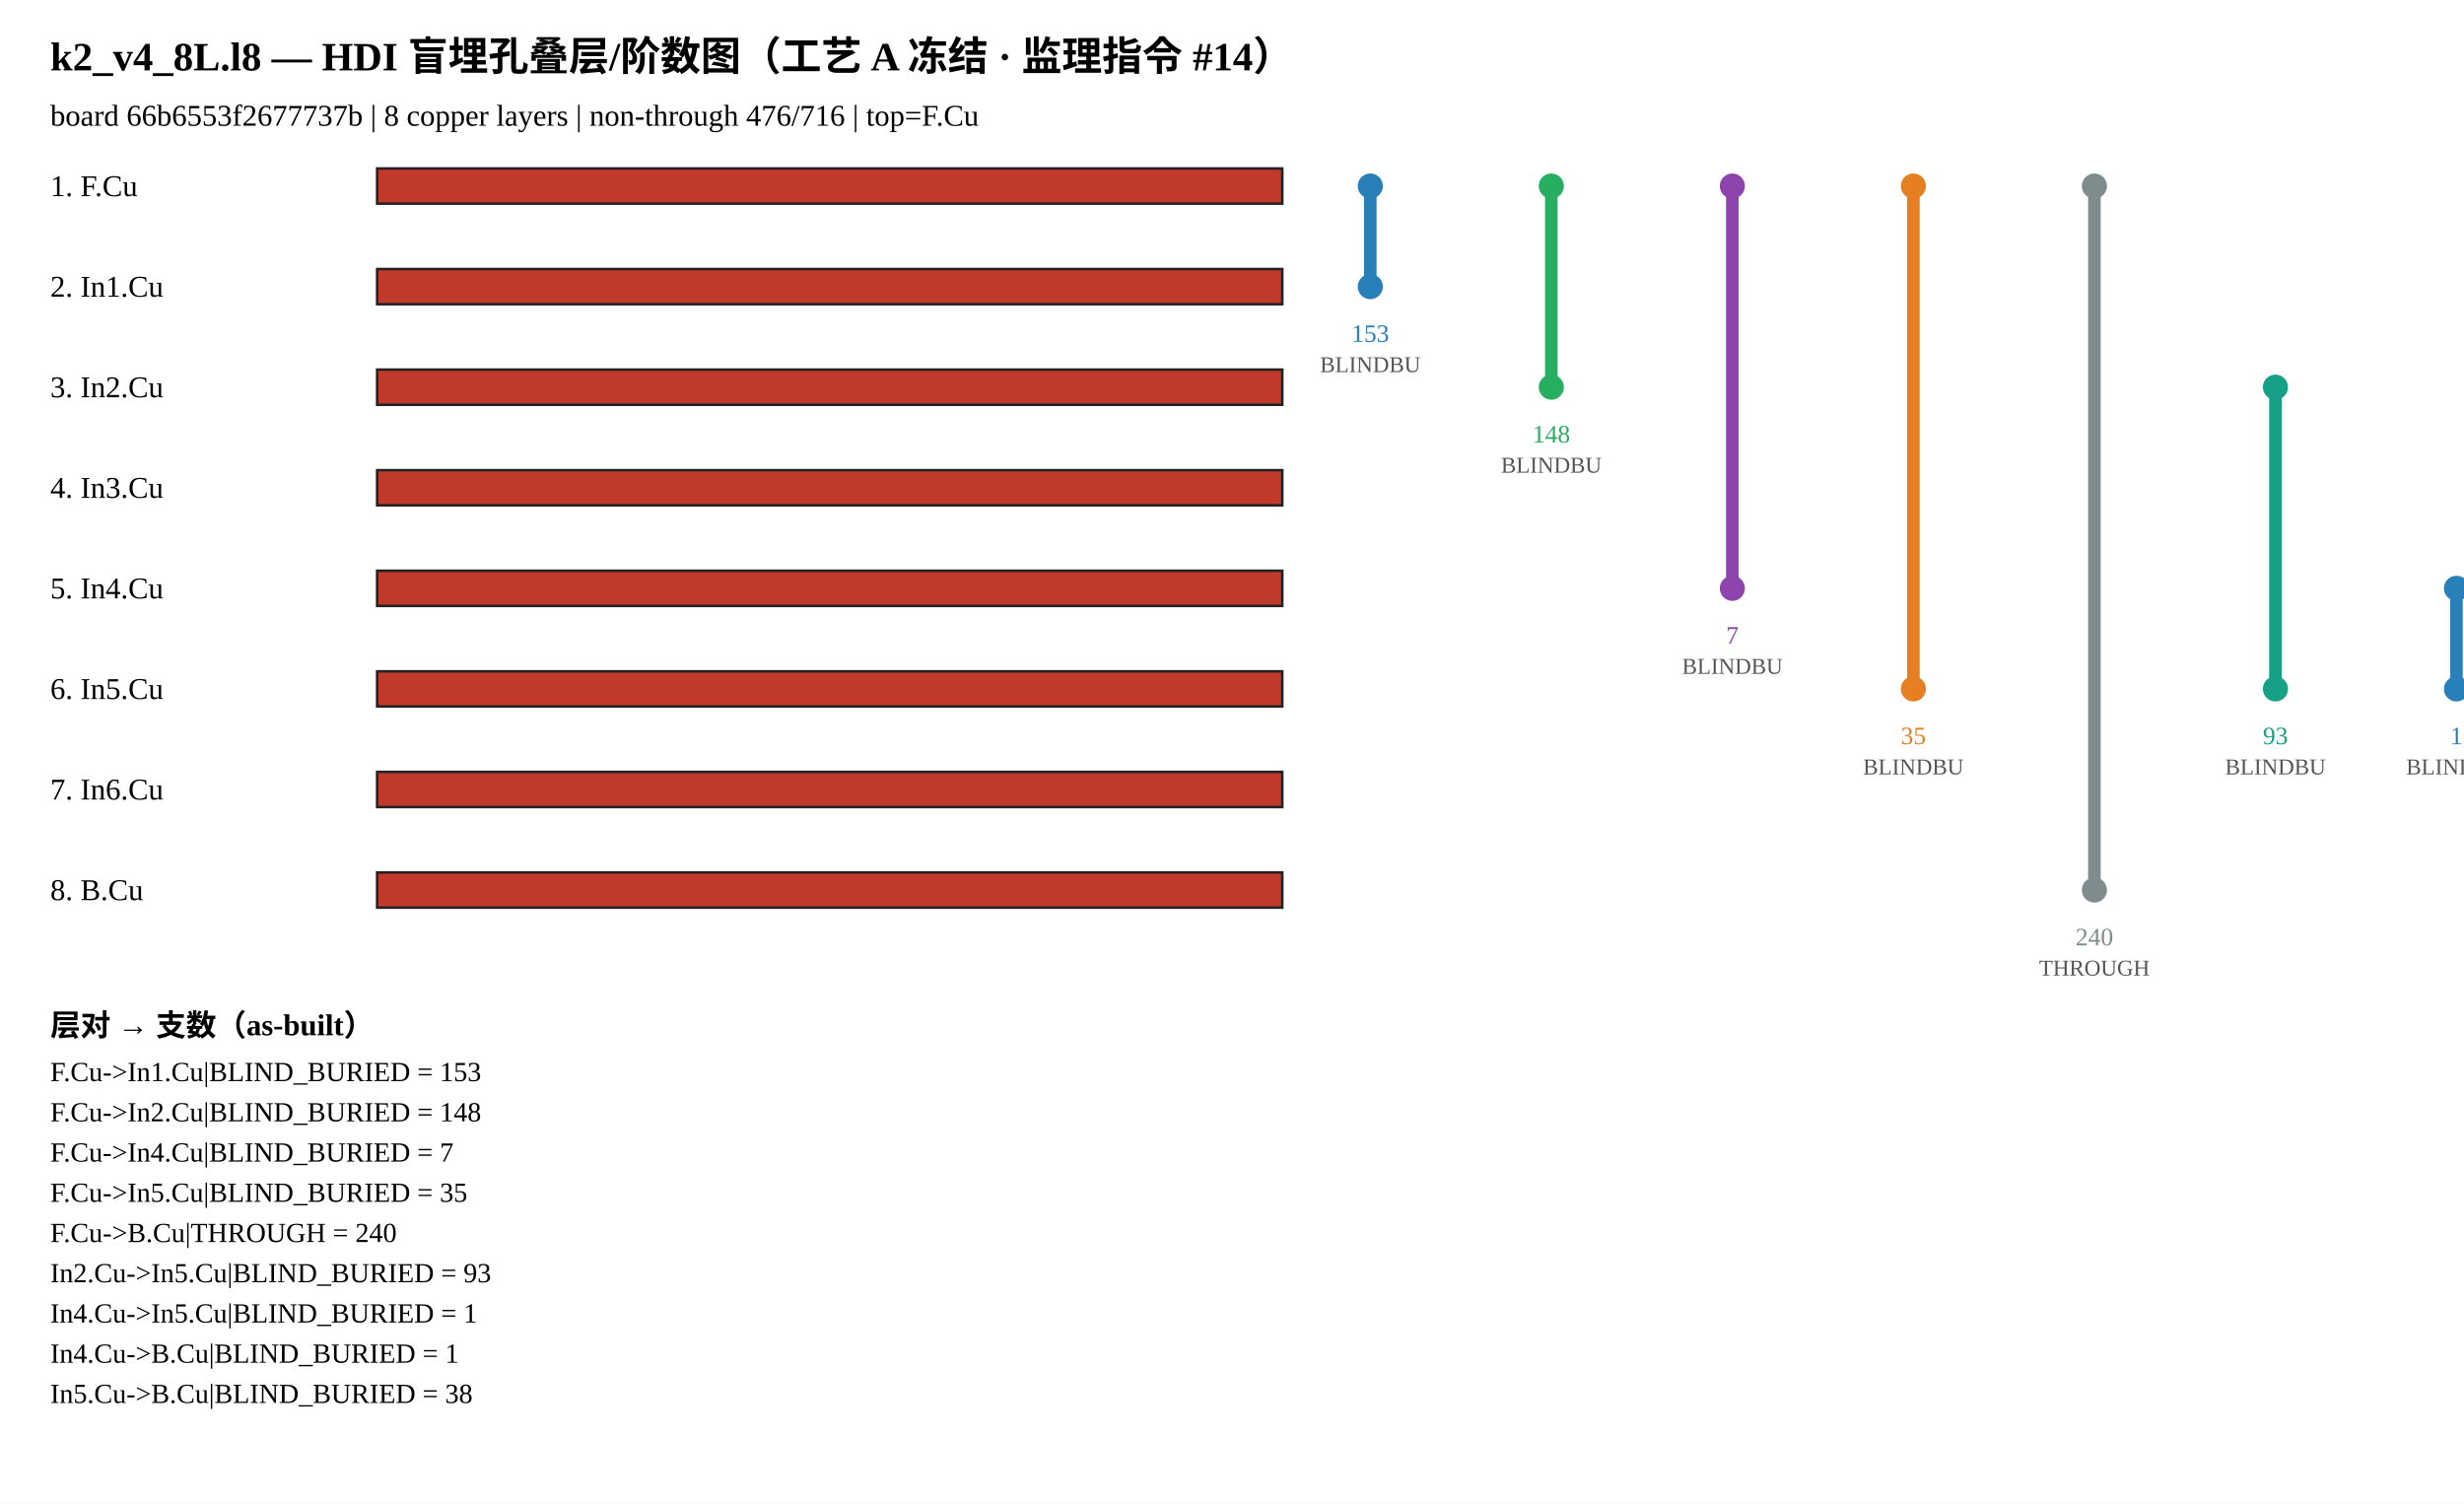
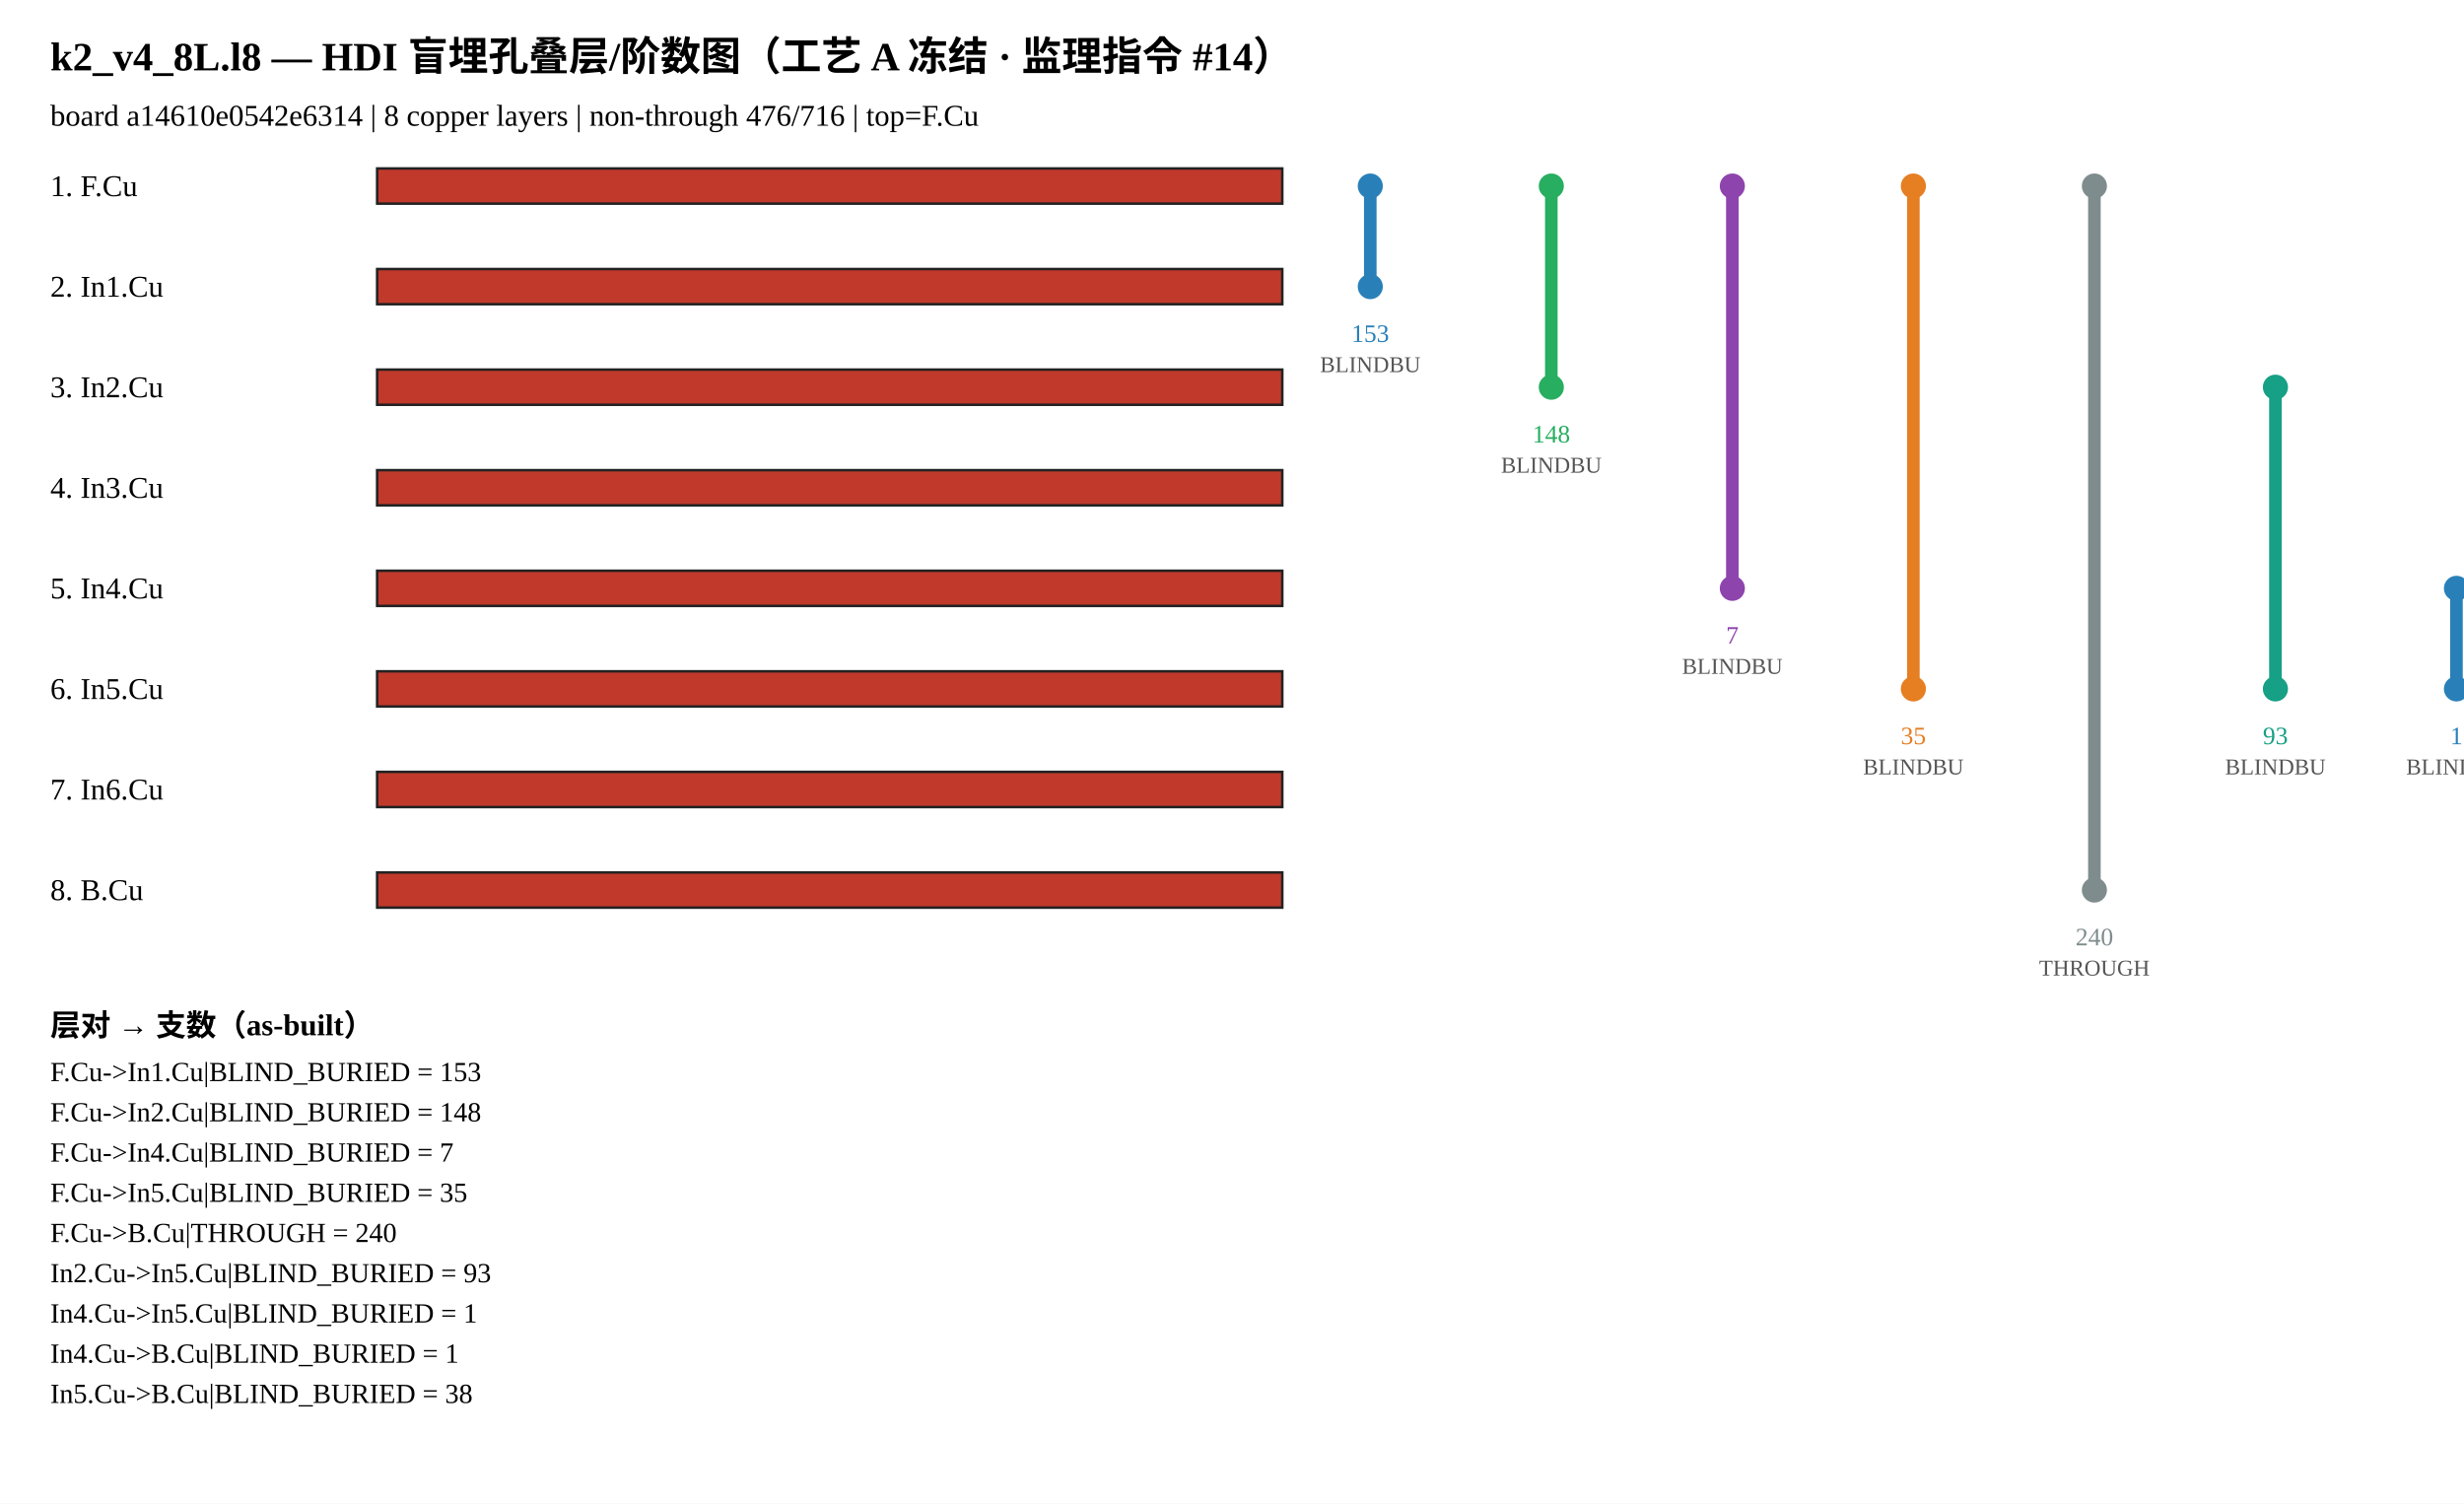
<svg xmlns="http://www.w3.org/2000/svg" width="980" height="598">
  <rect width="980" height="598" fill="#ffffff" />
  <text x="20" y="28" font-size="16" font-weight="bold">k2_v4_8L.l8 — HDI 盲埋孔叠层/阶数图（工艺 A 冻结 · 监理指令 #14）</text>
-   <text x="20" y="50" font-size="12">board 66b6553f2677737b | 8 copper layers | non-through 476/716 | top=F.Cu</text>
+   <text x="20" y="50" font-size="12">board a14610e0542e6314 | 8 copper layers | non-through 476/716 | top=F.Cu</text>
  <rect x="150" y="67" width="360" height="14" fill="#c0392b" stroke="#222" stroke-width="1" />
  <text x="20" y="78" font-size="12">1. F.Cu</text>
  <rect x="150" y="107" width="360" height="14" fill="#c0392b" stroke="#222" stroke-width="1" />
  <text x="20" y="118" font-size="12">2. In1.Cu</text>
  <rect x="150" y="147" width="360" height="14" fill="#c0392b" stroke="#222" stroke-width="1" />
  <text x="20" y="158" font-size="12">3. In2.Cu</text>
  <rect x="150" y="187" width="360" height="14" fill="#c0392b" stroke="#222" stroke-width="1" />
  <text x="20" y="198" font-size="12">4. In3.Cu</text>
  <rect x="150" y="227" width="360" height="14" fill="#c0392b" stroke="#222" stroke-width="1" />
  <text x="20" y="238" font-size="12">5. In4.Cu</text>
  <rect x="150" y="267" width="360" height="14" fill="#c0392b" stroke="#222" stroke-width="1" />
  <text x="20" y="278" font-size="12">6. In5.Cu</text>
  <rect x="150" y="307" width="360" height="14" fill="#c0392b" stroke="#222" stroke-width="1" />
  <text x="20" y="318" font-size="12">7. In6.Cu</text>
  <rect x="150" y="347" width="360" height="14" fill="#c0392b" stroke="#222" stroke-width="1" />
  <text x="20" y="358" font-size="12">8. B.Cu</text>
  <line x1="545" y1="74" x2="545" y2="114" stroke="#2980b9" stroke-width="5" />
  <circle cx="545" cy="74" r="5" fill="#2980b9" />
  <circle cx="545" cy="114" r="5" fill="#2980b9" />
  <text x="545" y="136" font-size="10" text-anchor="middle" fill="#2980b9">153</text>
  <text x="545" y="148" font-size="9" text-anchor="middle" fill="#555">BLINDBU</text>
  <line x1="617" y1="74" x2="617" y2="154" stroke="#27ae60" stroke-width="5" />
  <circle cx="617" cy="74" r="5" fill="#27ae60" />
  <circle cx="617" cy="154" r="5" fill="#27ae60" />
  <text x="617" y="176" font-size="10" text-anchor="middle" fill="#27ae60">148</text>
  <text x="617" y="188" font-size="9" text-anchor="middle" fill="#555">BLINDBU</text>
  <line x1="689" y1="74" x2="689" y2="234" stroke="#8e44ad" stroke-width="5" />
  <circle cx="689" cy="74" r="5" fill="#8e44ad" />
  <circle cx="689" cy="234" r="5" fill="#8e44ad" />
  <text x="689" y="256" font-size="10" text-anchor="middle" fill="#8e44ad">7</text>
  <text x="689" y="268" font-size="9" text-anchor="middle" fill="#555">BLINDBU</text>
  <line x1="761" y1="74" x2="761" y2="274" stroke="#e67e22" stroke-width="5" />
  <circle cx="761" cy="74" r="5" fill="#e67e22" />
  <circle cx="761" cy="274" r="5" fill="#e67e22" />
  <text x="761" y="296" font-size="10" text-anchor="middle" fill="#e67e22">35</text>
  <text x="761" y="308" font-size="9" text-anchor="middle" fill="#555">BLINDBU</text>
  <line x1="833" y1="74" x2="833" y2="354" stroke="#7f8c8d" stroke-width="5" />
  <circle cx="833" cy="74" r="5" fill="#7f8c8d" />
  <circle cx="833" cy="354" r="5" fill="#7f8c8d" />
  <text x="833" y="376" font-size="10" text-anchor="middle" fill="#7f8c8d">240</text>
  <text x="833" y="388" font-size="9" text-anchor="middle" fill="#555">THROUGH</text>
  <line x1="905" y1="154" x2="905" y2="274" stroke="#16a085" stroke-width="5" />
  <circle cx="905" cy="154" r="5" fill="#16a085" />
  <circle cx="905" cy="274" r="5" fill="#16a085" />
  <text x="905" y="296" font-size="10" text-anchor="middle" fill="#16a085">93</text>
  <text x="905" y="308" font-size="9" text-anchor="middle" fill="#555">BLINDBU</text>
  <line x1="977" y1="234" x2="977" y2="274" stroke="#2980b9" stroke-width="5" />
  <circle cx="977" cy="234" r="5" fill="#2980b9" />
  <circle cx="977" cy="274" r="5" fill="#2980b9" />
  <text x="977" y="296" font-size="10" text-anchor="middle" fill="#2980b9">1</text>
  <text x="977" y="308" font-size="9" text-anchor="middle" fill="#555">BLINDBU</text>
  <line x1="1049" y1="234" x2="1049" y2="354" stroke="#27ae60" stroke-width="5" />
  <circle cx="1049" cy="234" r="5" fill="#27ae60" />
  <circle cx="1049" cy="354" r="5" fill="#27ae60" />
  <text x="1049" y="376" font-size="10" text-anchor="middle" fill="#27ae60">1</text>
  <text x="1049" y="388" font-size="9" text-anchor="middle" fill="#555">BLINDBU</text>
  <line x1="1121" y1="274" x2="1121" y2="354" stroke="#8e44ad" stroke-width="5" />
  <circle cx="1121" cy="274" r="5" fill="#8e44ad" />
  <circle cx="1121" cy="354" r="5" fill="#8e44ad" />
  <text x="1121" y="376" font-size="10" text-anchor="middle" fill="#8e44ad">38</text>
  <text x="1121" y="388" font-size="9" text-anchor="middle" fill="#555">BLINDBU</text>
  <text x="20" y="412" font-size="12" font-weight="bold">层对 → 支数（as-built）</text>
  <text x="20" y="430" font-size="11">F.Cu-&gt;In1.Cu|BLIND_BURIED = 153</text>
  <text x="20" y="446" font-size="11">F.Cu-&gt;In2.Cu|BLIND_BURIED = 148</text>
  <text x="20" y="462" font-size="11">F.Cu-&gt;In4.Cu|BLIND_BURIED = 7</text>
  <text x="20" y="478" font-size="11">F.Cu-&gt;In5.Cu|BLIND_BURIED = 35</text>
  <text x="20" y="494" font-size="11">F.Cu-&gt;B.Cu|THROUGH = 240</text>
  <text x="20" y="510" font-size="11">In2.Cu-&gt;In5.Cu|BLIND_BURIED = 93</text>
  <text x="20" y="526" font-size="11">In4.Cu-&gt;In5.Cu|BLIND_BURIED = 1</text>
  <text x="20" y="542" font-size="11">In4.Cu-&gt;B.Cu|BLIND_BURIED = 1</text>
  <text x="20" y="558" font-size="11">In5.Cu-&gt;B.Cu|BLIND_BURIED = 38</text>
</svg>
